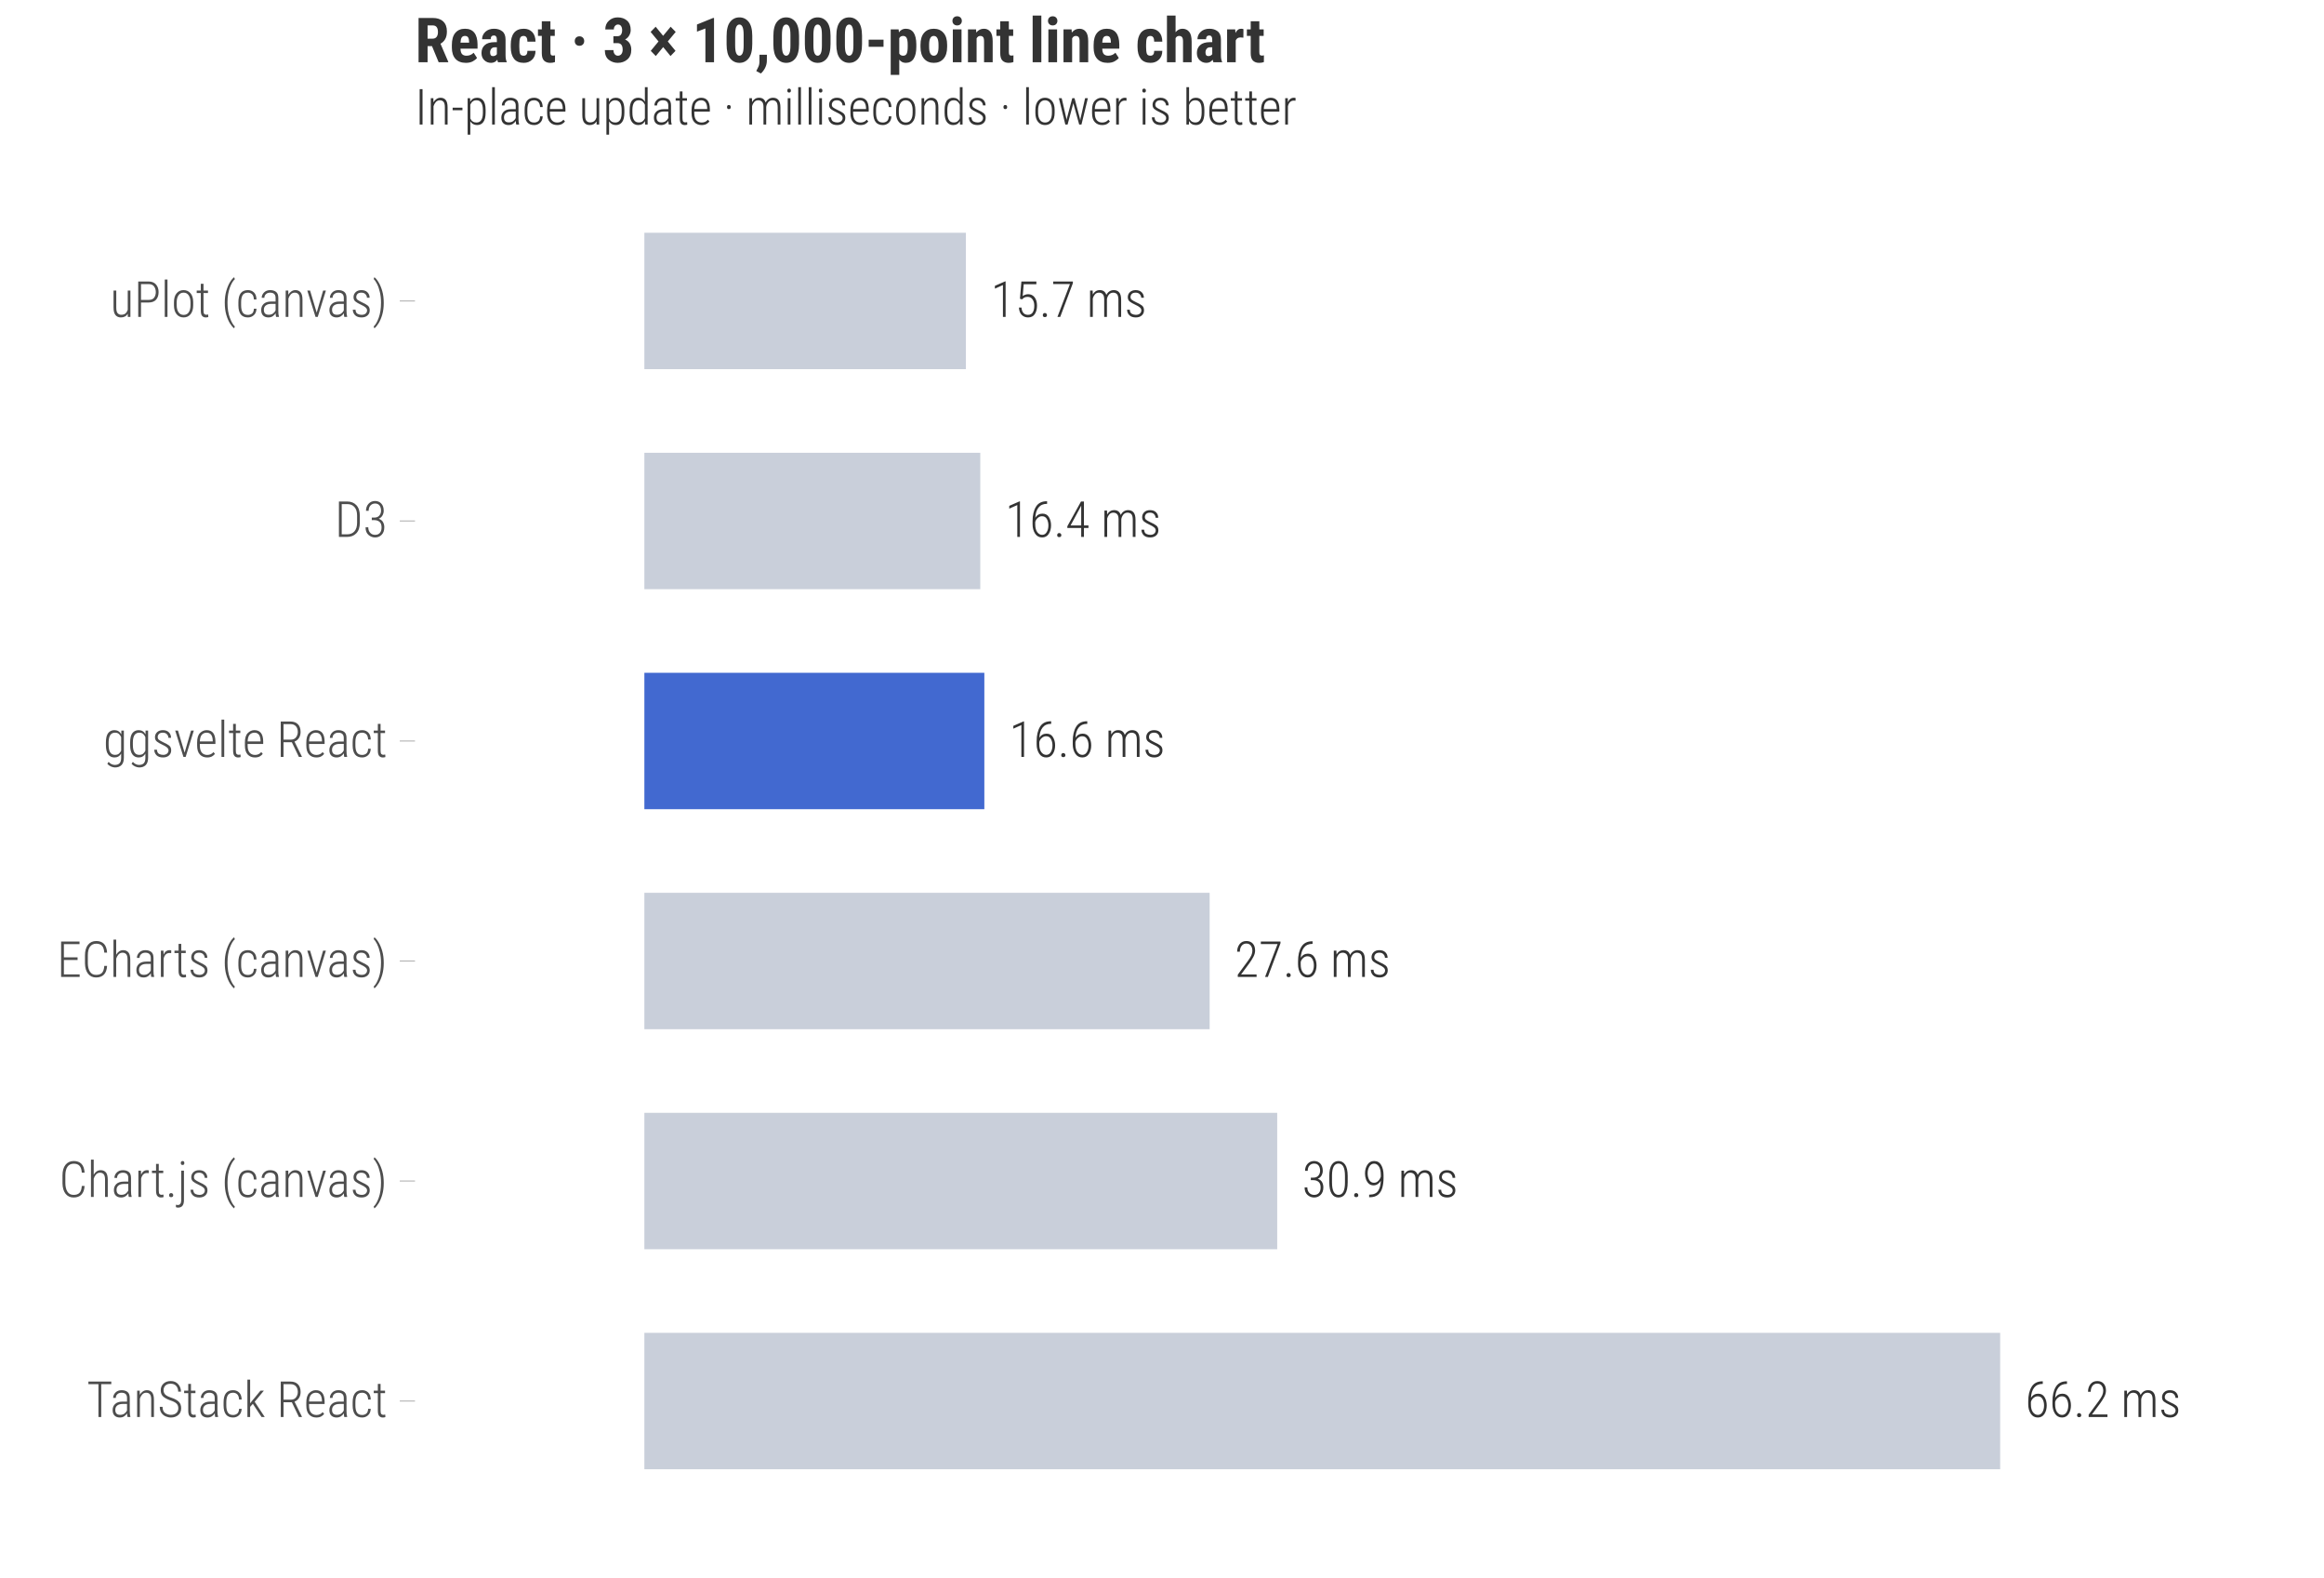
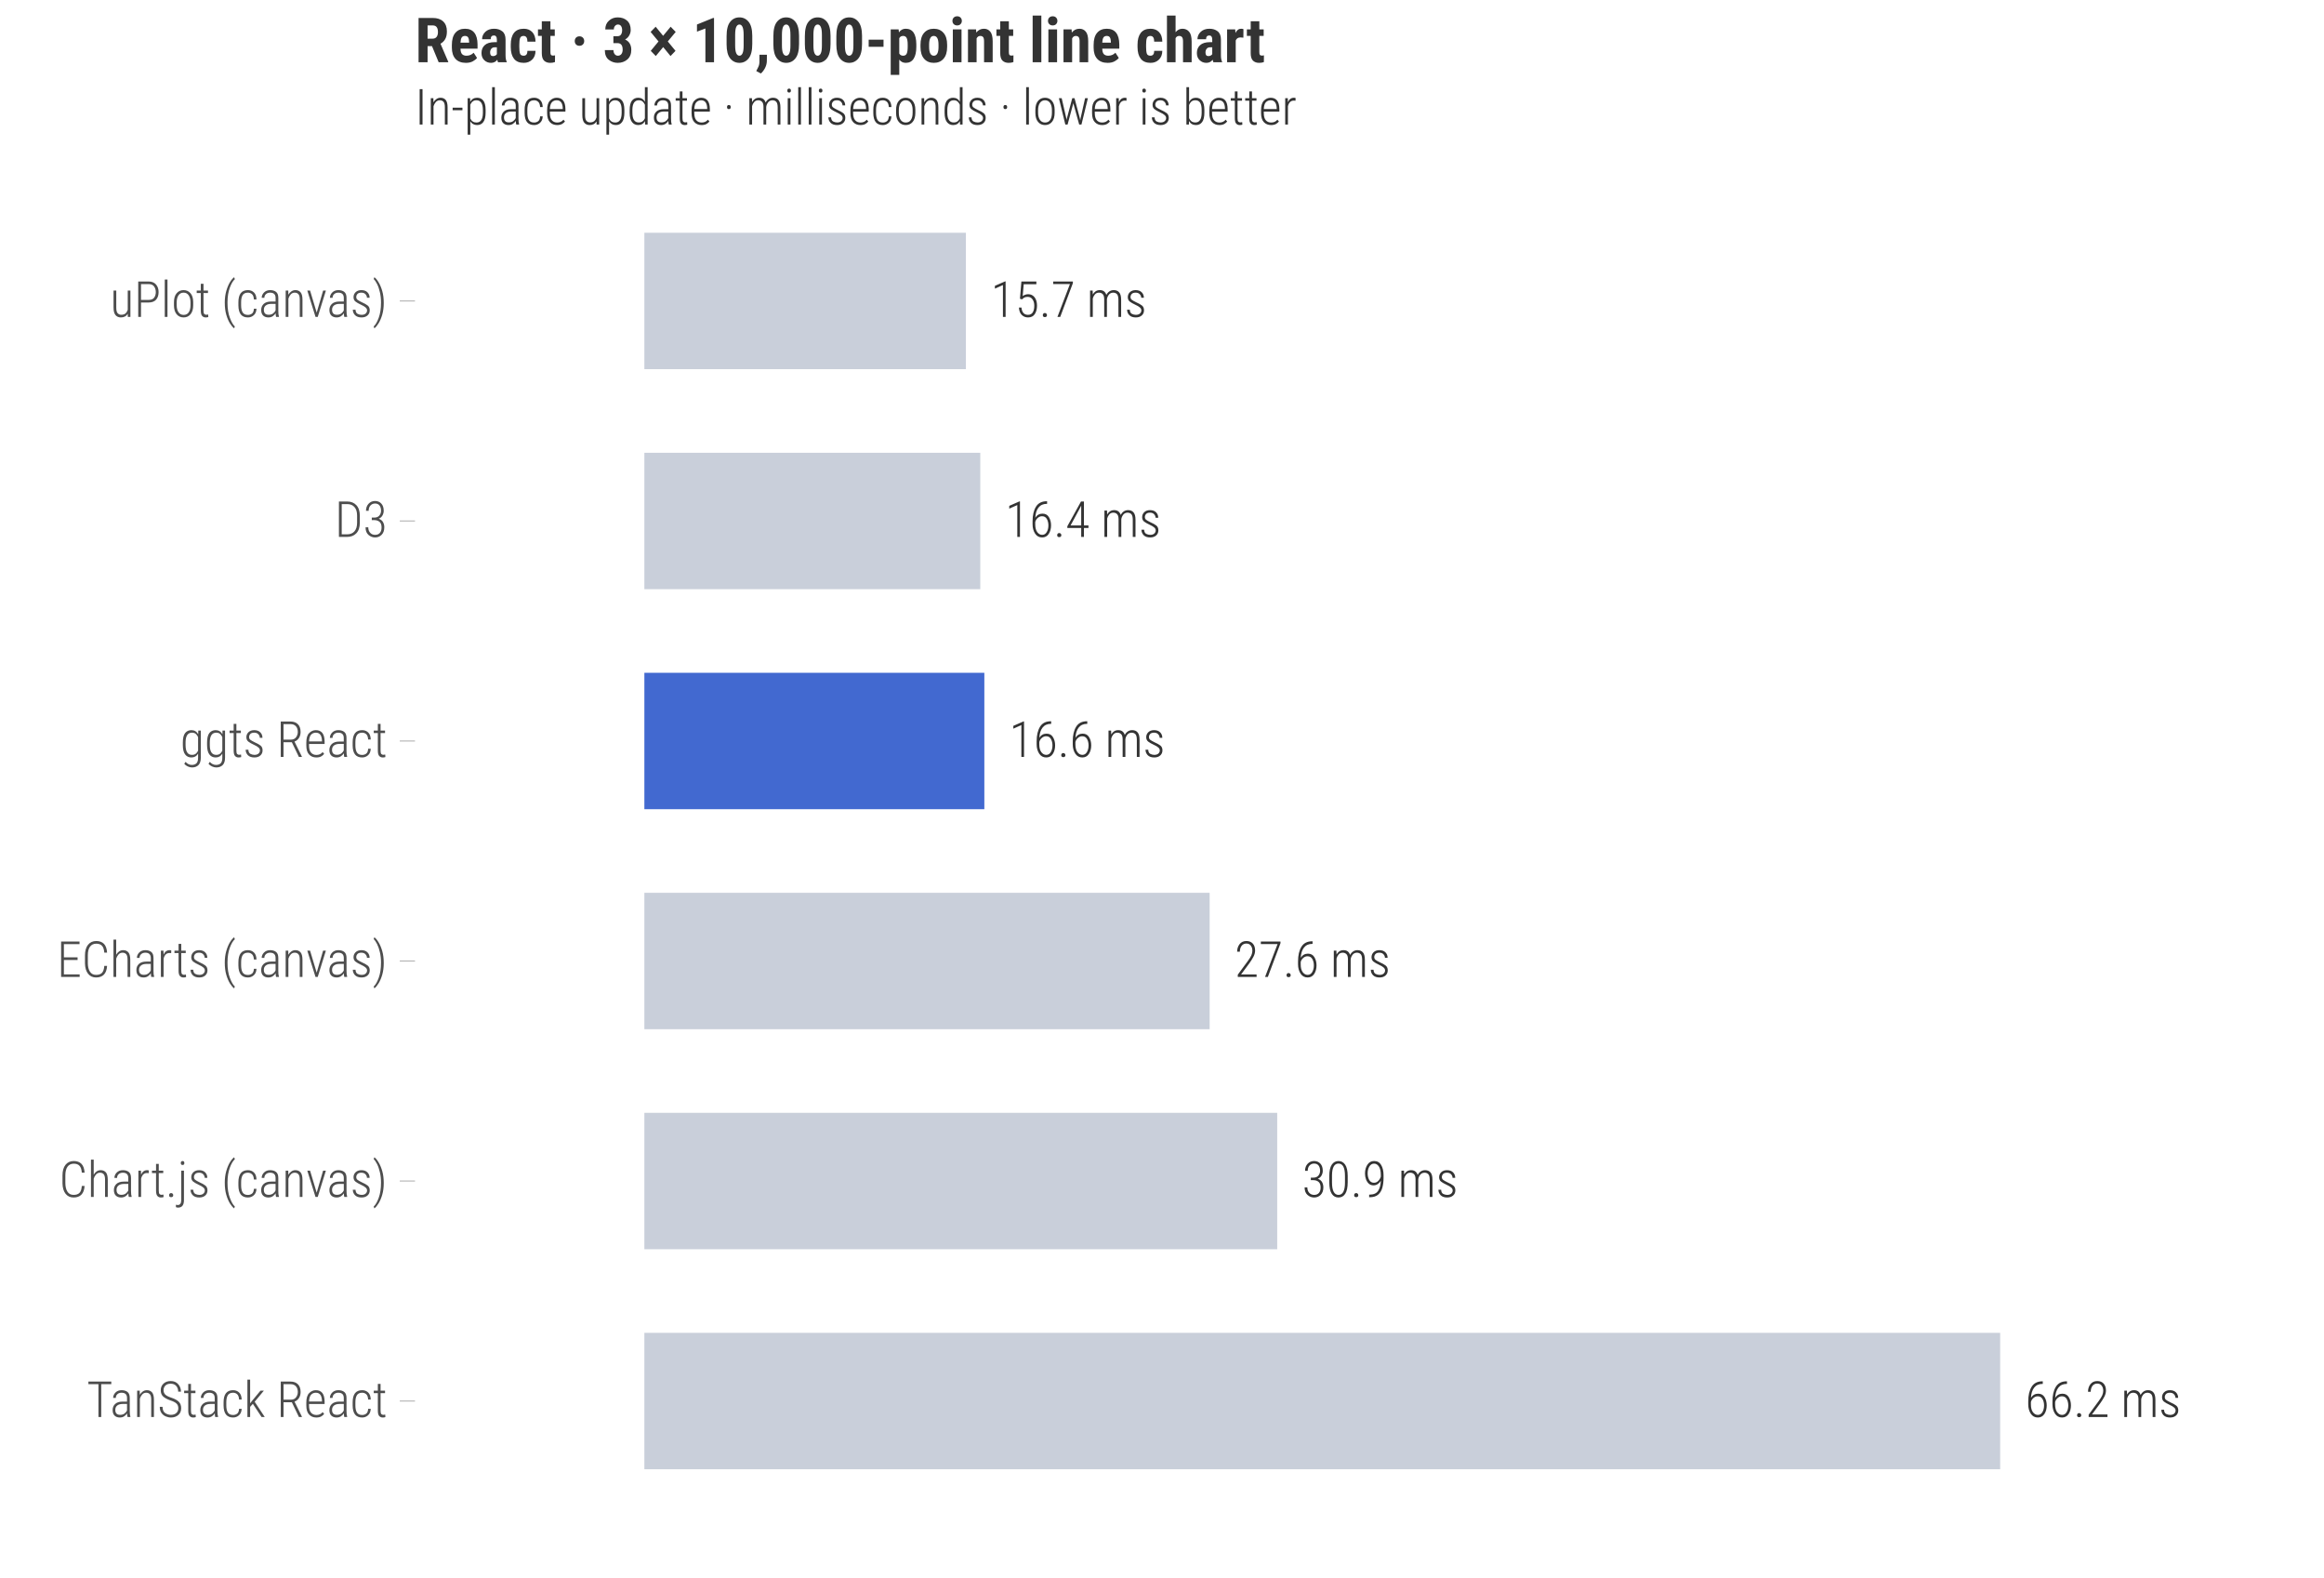
- <svg xmlns="http://www.w3.org/2000/svg" width="560" height="380" viewBox="0 0 560 380" role="img" aria-label="React · 3 × 10,000-point line chart. In-place update · milliseconds · lower is better. uPlot (canvas): 15.7 ms; D3: 16.4 ms; ggsvelte React: 16.6 ms; ECharts (canvas): 27.6 ms; Chart.js (canvas): 30.9 ms; TanStack React: 66.2 ms." class="gg-plot" font-family="&quot;Roboto Condensed&quot;, &quot;Arial Narrow&quot;, Arial, sans-serif" font-size="11" font-weight="300" text-rendering="optimizeLegibility" shape-rendering="geometricPrecision">
+ <svg xmlns="http://www.w3.org/2000/svg" width="560" height="380" viewBox="0 0 560 380" role="img" aria-label="React · 3 × 10,000-point line chart. In-place update · milliseconds · lower is better. uPlot (canvas): 15.7 ms; D3: 16.4 ms; ggts React: 16.6 ms; ECharts (canvas): 27.6 ms; Chart.js (canvas): 30.9 ms; TanStack React: 66.2 ms." class="gg-plot" font-family="&quot;Roboto Condensed&quot;, &quot;Arial Narrow&quot;, Arial, sans-serif" font-size="11" font-weight="300" text-rendering="optimizeLegibility" shape-rendering="geometricPrecision">
  <rect class="gg-paper" width="560" height="380" fill="var(--gg-paper, #ffffff)" />
  <text class="gg-title" x="100" y="15" font-size="15" font-weight="700" fill="var(--gg-ink, #333333)">React · 3 × 10,000-point line chart</text>
  <text class="gg-subtitle" x="100" y="30" font-size="12" font-weight="300" fill="var(--gg-ink, #333333)">In-place update · milliseconds · lower is better</text>
  <defs>
    <clipPath id="gg-clip-0">
      <rect width="456" height="318" />
    </clipPath>
  </defs>
  <g class="gg-panel" data-panel="0" transform="translate(100,46)">
    <rect class="gg-panel-background" width="456" height="318" fill="var(--gg-panel, #ffffff)" />
    <g class="gg-grid" stroke="var(--gg-grid, transparent)" stroke-width="0.25" vector-effect="non-scaling-stroke">
      <line x1="55.27" y1="0" x2="55.27" y2="318" />
      <line x1="153.97" y1="0" x2="153.97" y2="318" />
      <line x1="252.68" y1="0" x2="252.68" y2="318" />
      <line x1="351.38" y1="0" x2="351.38" y2="318" />
      <line x1="450.08" y1="0" x2="450.08" y2="318" />
      <line x1="0" y1="26.5" x2="456" y2="26.5" />
      <line x1="0" y1="79.5" x2="456" y2="79.5" />
      <line x1="0" y1="132.5" x2="456" y2="132.5" />
      <line x1="0" y1="185.5" x2="456" y2="185.5" />
      <line x1="0" y1="238.5" x2="456" y2="238.5" />
      <line x1="0" y1="291.5" x2="456" y2="291.5" />
    </g>
    <g class="gg-marks" clip-path="url(#gg-clip-0)">
      <g class="gg-batch gg-rects" data-layer="0">
        <rect x="55.27" y="10.07" width="77.48" height="32.86" fill="#c9cfda" />
        <rect x="55.27" y="63.07" width="80.94" height="32.86" fill="#c9cfda" />
        <rect x="55.27" y="116.07" width="81.92" height="32.86" fill="#4269d0" />
        <rect x="55.27" y="169.07" width="136.21" height="32.86" fill="#c9cfda" />
        <rect x="55.27" y="222.07" width="152.49" height="32.86" fill="#c9cfda" />
        <rect x="55.27" y="275.07" width="326.7" height="32.86" fill="#c9cfda" />
      </g>
      <g class="gg-batch gg-glyphs" data-layer="1" font-size="12" text-anchor="start">
        <text x="138.75" y="26.5" dy="0.32em" fill="var(--gg-ink, #333333)">15.7 ms</text>
        <text x="142.21" y="79.5" dy="0.32em" fill="var(--gg-ink, #333333)">16.4 ms</text>
        <text x="143.19" y="132.5" dy="0.32em" fill="var(--gg-ink, #333333)">16.6 ms</text>
        <text x="197.48" y="185.5" dy="0.32em" fill="var(--gg-ink, #333333)">27.6 ms</text>
        <text x="213.77" y="238.5" dy="0.32em" fill="var(--gg-ink, #333333)">30.9 ms</text>
        <text x="387.97" y="291.5" dy="0.32em" fill="var(--gg-ink, #333333)">66.2 ms</text>
      </g>
    </g>
    <rect class="gg-panel-border" width="456" height="318" fill="none" stroke="var(--gg-panelBorder, transparent)" stroke-width="0.5" vector-effect="non-scaling-stroke" />
  </g>
  <g class="gg-axis gg-axis-y" transform="translate(100,46)">
    <g class="gg-tick" transform="translate(0,26.5)">
      <line x2="-3.67" stroke="var(--gg-tickColor, #b3b3b3)" stroke-width="0.25" vector-effect="non-scaling-stroke" />
      <text x="-6.67" dy="0.32em" text-anchor="end" fill="var(--gg-axisText, #4d4d4d)" font-size="12" font-weight="300">uPlot (canvas)</text>
    </g>
    <g class="gg-tick" transform="translate(0,79.5)">
      <line x2="-3.67" stroke="var(--gg-tickColor, #b3b3b3)" stroke-width="0.25" vector-effect="non-scaling-stroke" />
      <text x="-6.67" dy="0.32em" text-anchor="end" fill="var(--gg-axisText, #4d4d4d)" font-size="12" font-weight="300">D3</text>
    </g>
    <g class="gg-tick" transform="translate(0,132.5)">
      <line x2="-3.67" stroke="var(--gg-tickColor, #b3b3b3)" stroke-width="0.25" vector-effect="non-scaling-stroke" />
-       <text x="-6.67" dy="0.32em" text-anchor="end" fill="var(--gg-axisText, #4d4d4d)" font-size="12" font-weight="300">ggsvelte React</text>
+       <text x="-6.67" dy="0.32em" text-anchor="end" fill="var(--gg-axisText, #4d4d4d)" font-size="12" font-weight="300">ggts React</text>
    </g>
    <g class="gg-tick" transform="translate(0,185.5)">
      <line x2="-3.67" stroke="var(--gg-tickColor, #b3b3b3)" stroke-width="0.25" vector-effect="non-scaling-stroke" />
      <text x="-6.67" dy="0.32em" text-anchor="end" fill="var(--gg-axisText, #4d4d4d)" font-size="12" font-weight="300">ECharts (canvas)</text>
    </g>
    <g class="gg-tick" transform="translate(0,238.5)">
      <line x2="-3.67" stroke="var(--gg-tickColor, #b3b3b3)" stroke-width="0.25" vector-effect="non-scaling-stroke" />
      <text x="-6.67" dy="0.32em" text-anchor="end" fill="var(--gg-axisText, #4d4d4d)" font-size="12" font-weight="300">Chart.js (canvas)</text>
    </g>
    <g class="gg-tick" transform="translate(0,291.5)">
      <line x2="-3.67" stroke="var(--gg-tickColor, #b3b3b3)" stroke-width="0.25" vector-effect="non-scaling-stroke" />
      <text x="-6.67" dy="0.32em" text-anchor="end" fill="var(--gg-axisText, #4d4d4d)" font-size="12" font-weight="300">TanStack React</text>
    </g>
  </g>
</svg>
